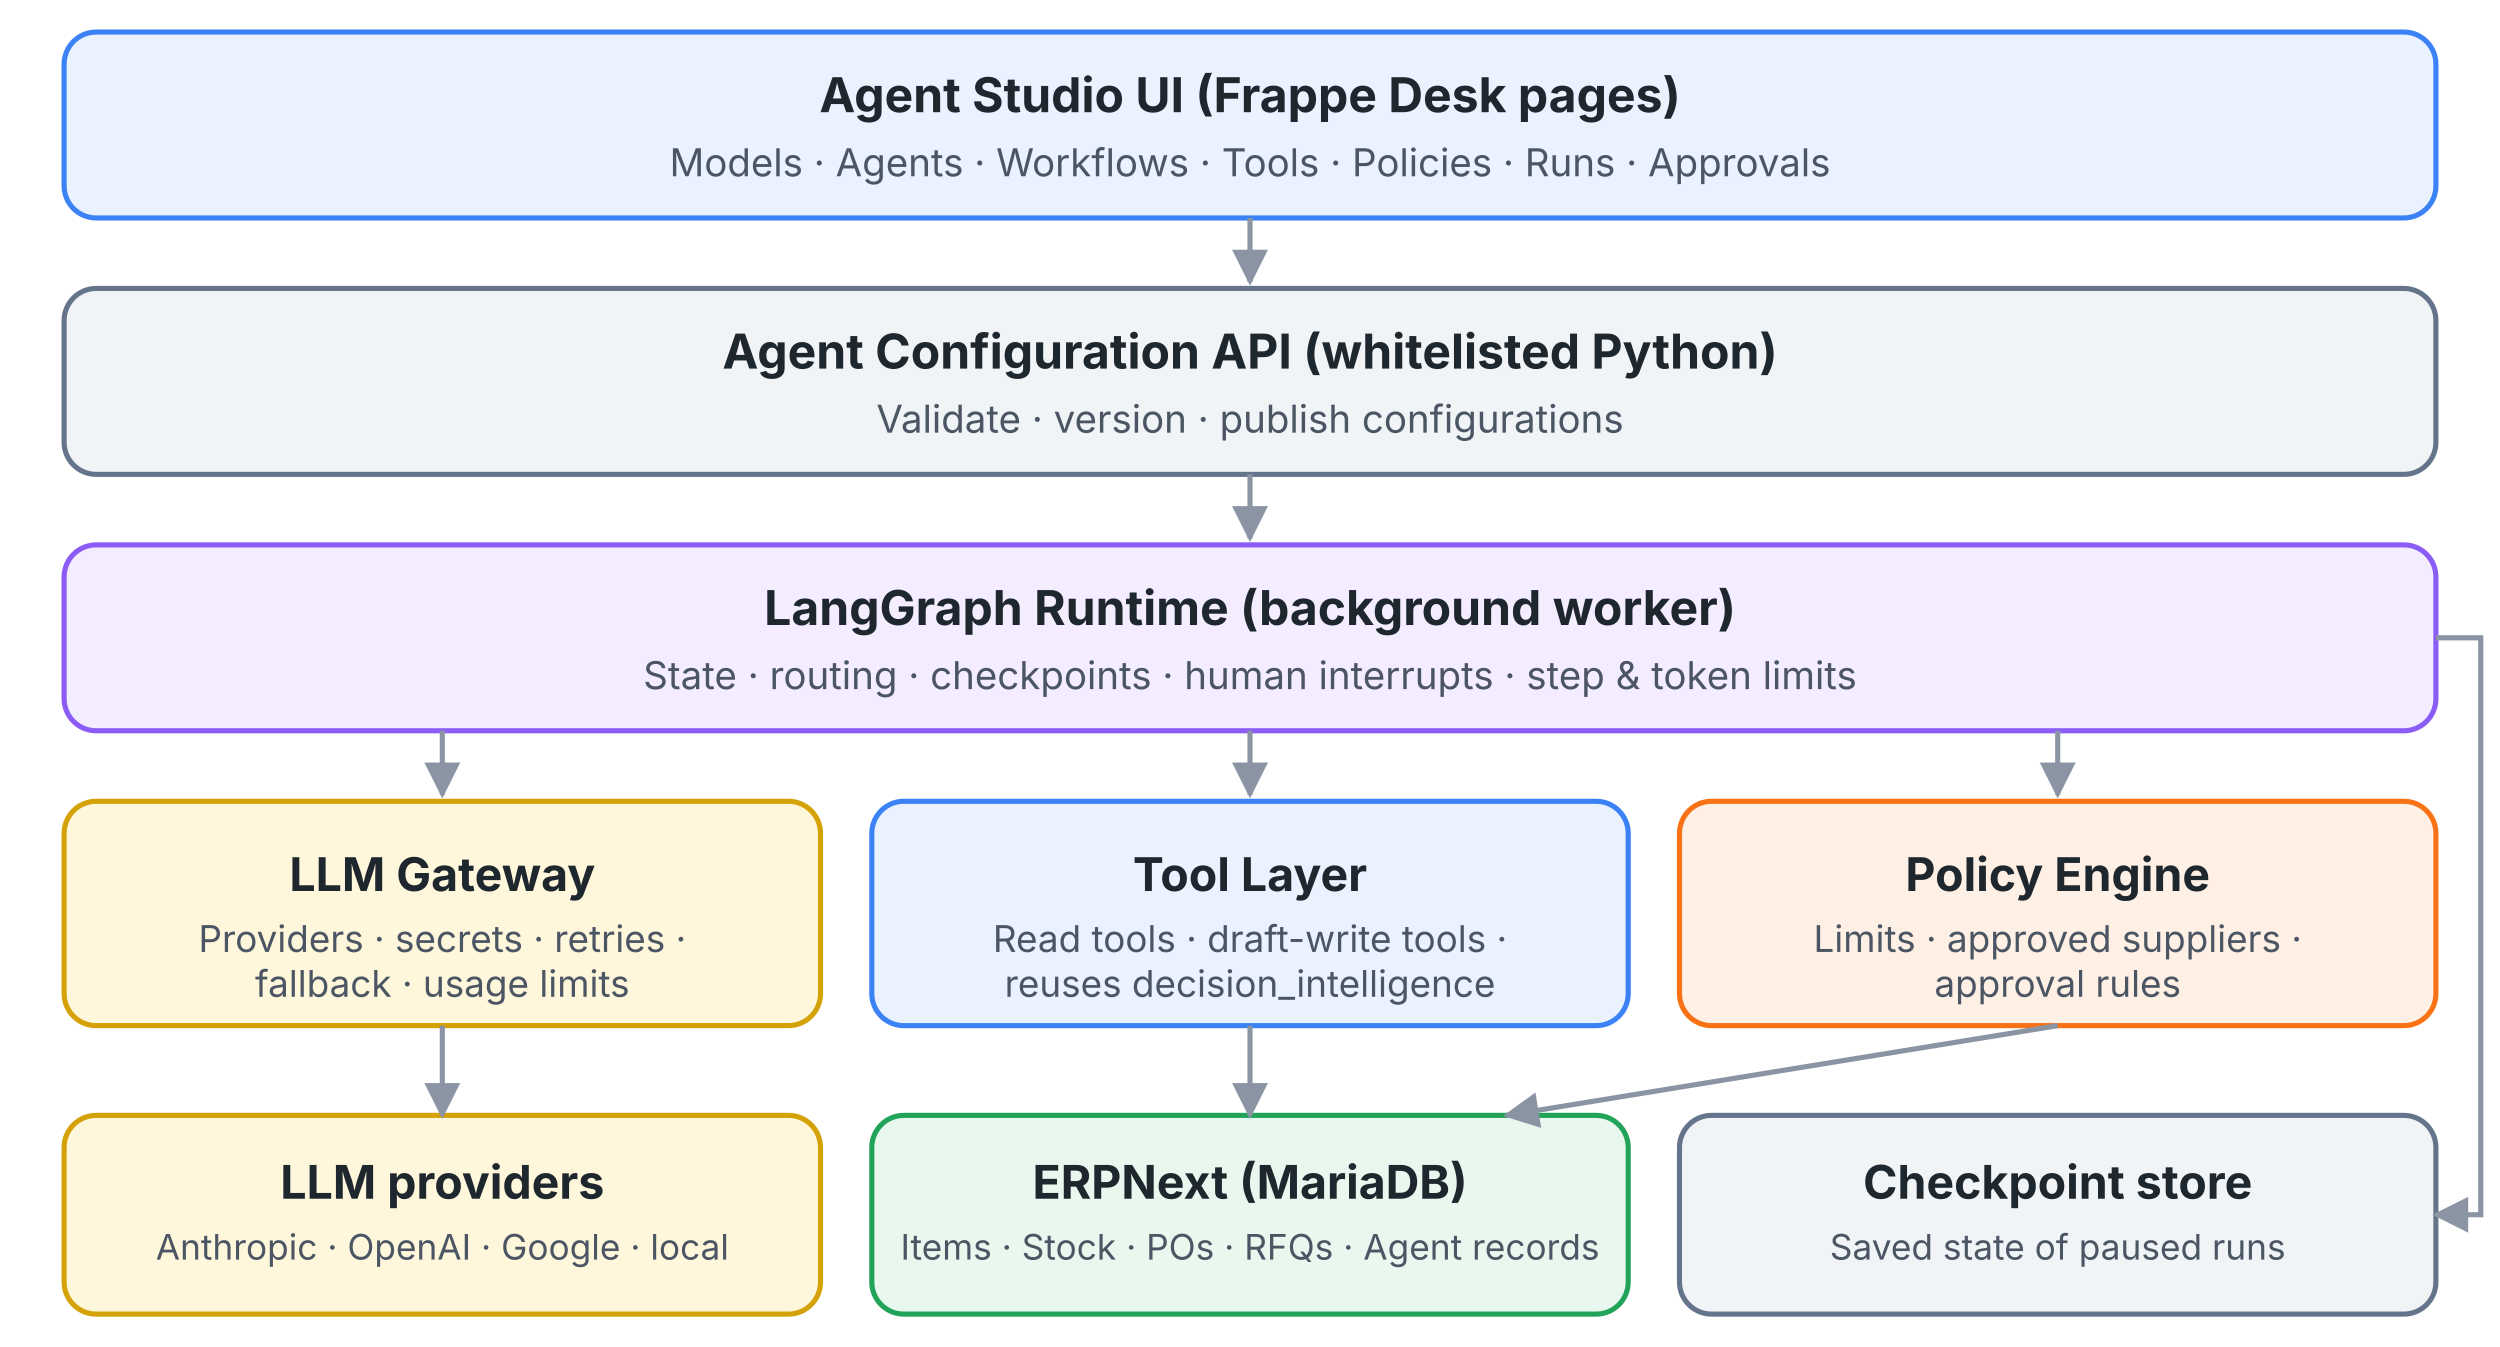
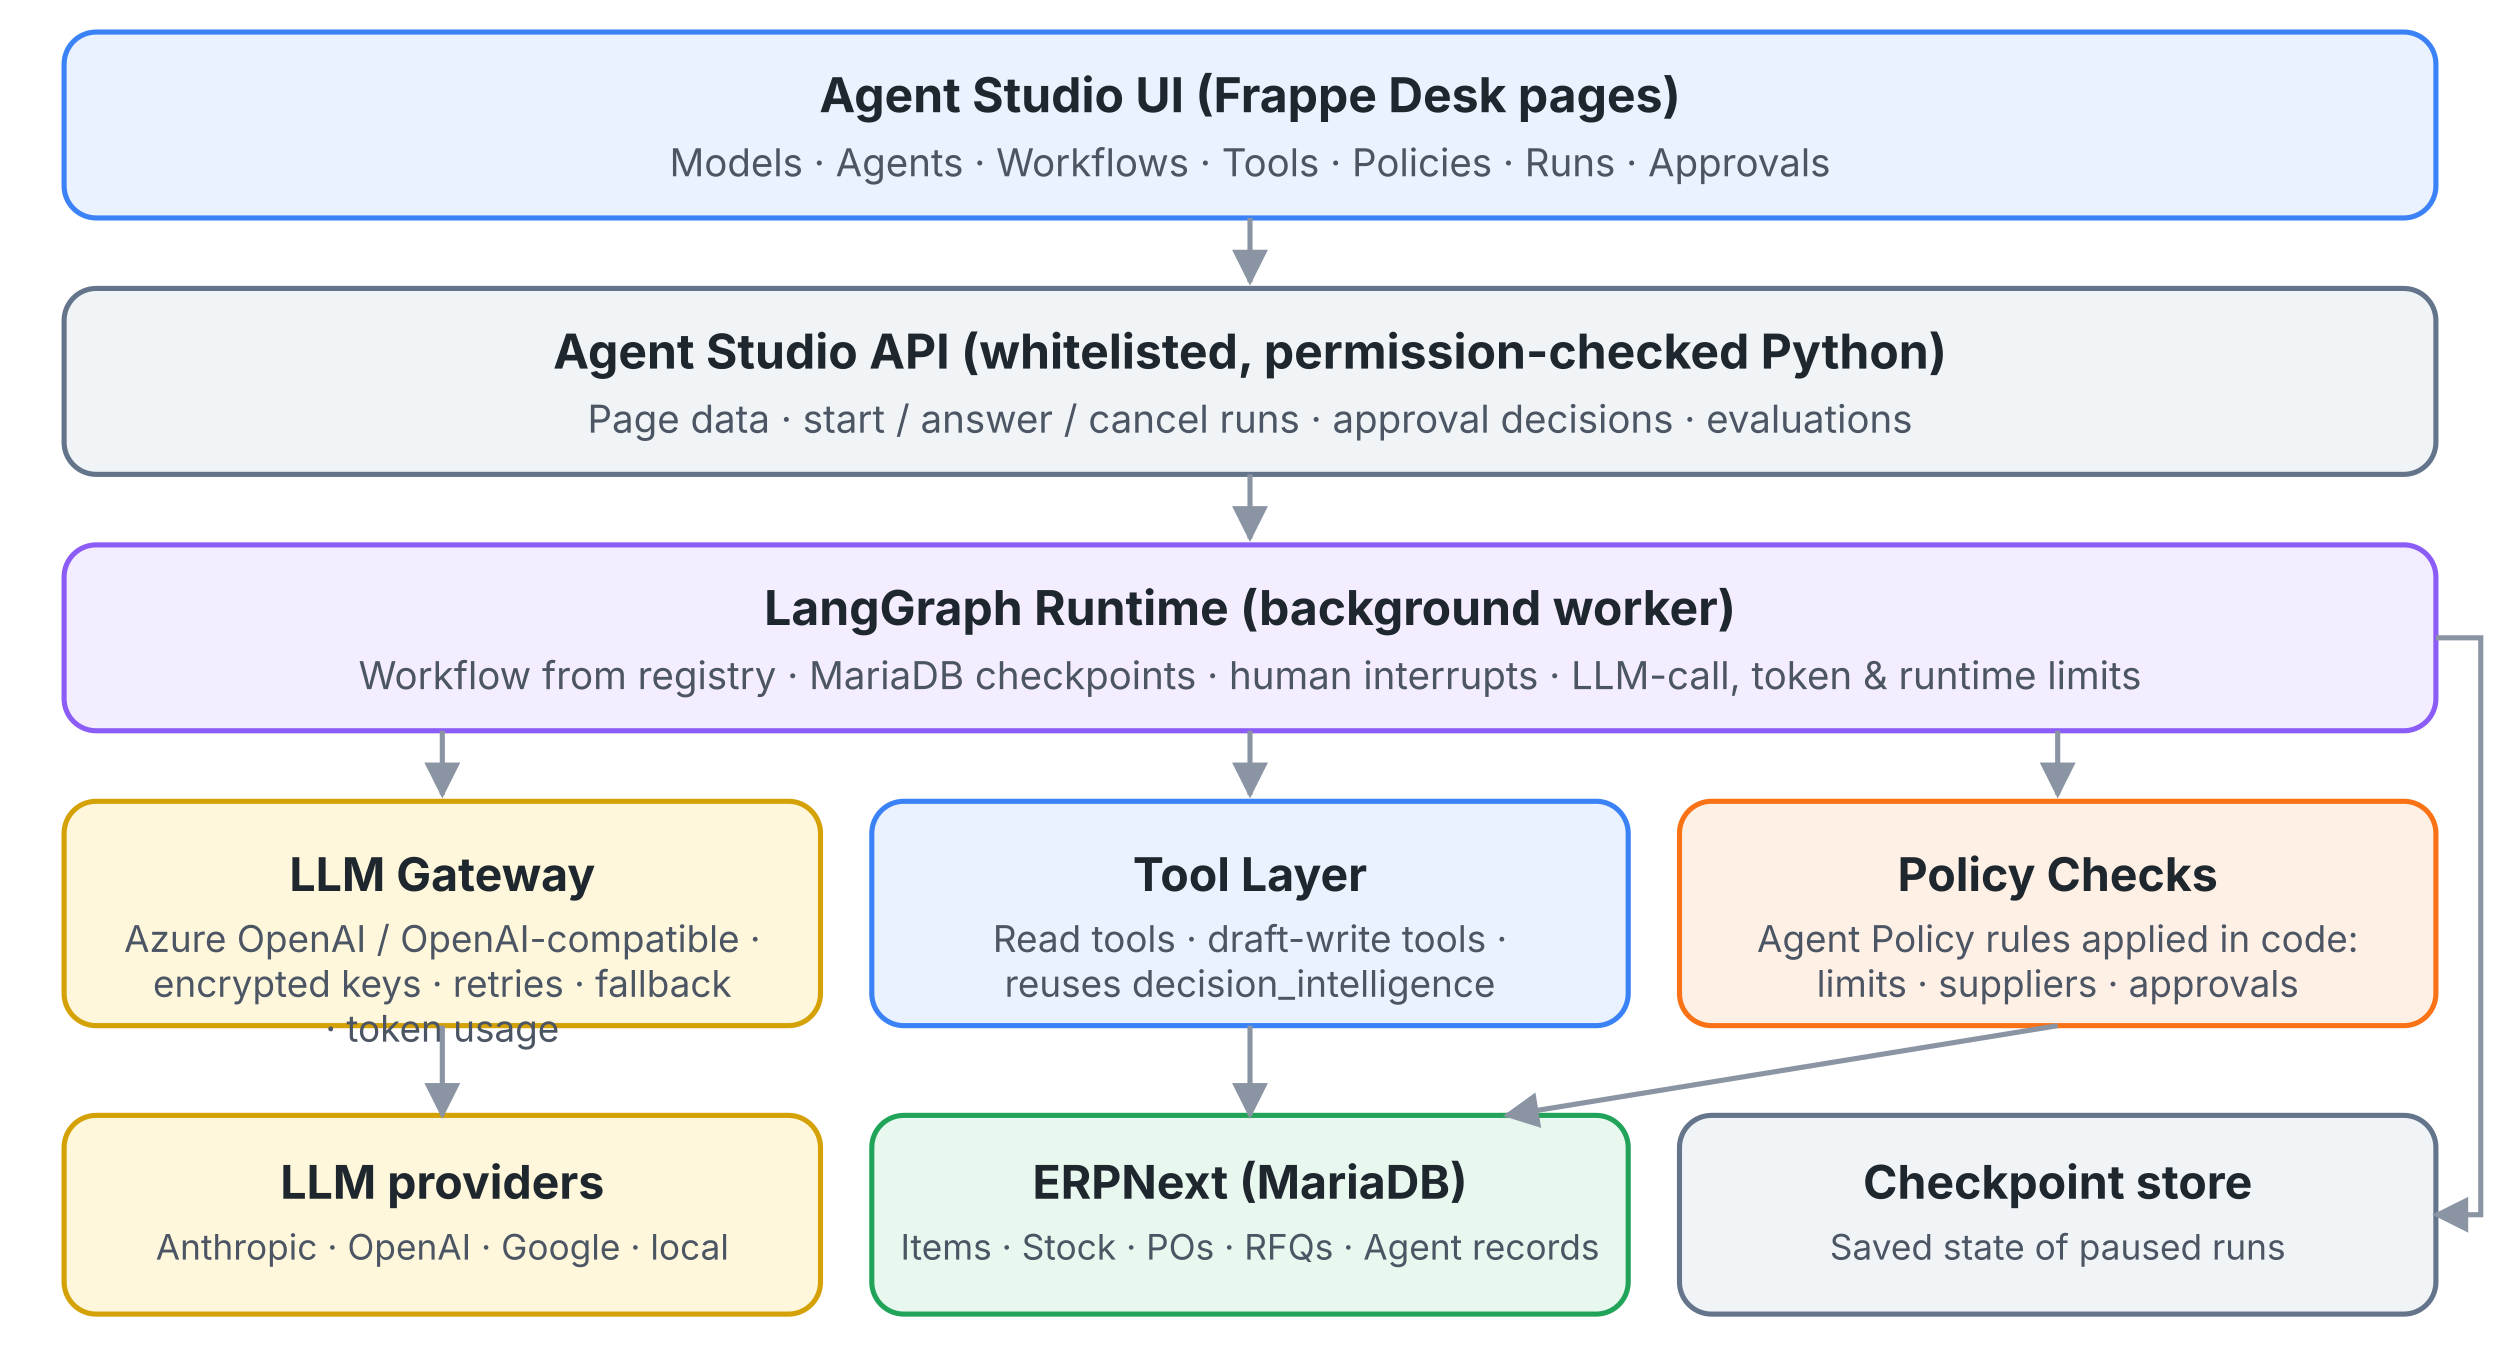
<svg xmlns="http://www.w3.org/2000/svg" viewBox="0 0 780 420" width="780" height="420" font-family="Segoe UI, Inter, Arial, sans-serif">
  <defs>
    <marker id="arrow" viewBox="0 0 10 10" refX="9" refY="5" markerWidth="7" markerHeight="7" orient="auto-start-reverse">
      <path d="M0,0 L10,5 L0,10 z" fill="#8a94a3" />
    </marker>
  </defs>
  <rect x="20" y="10" width="740" height="58" rx="10" fill="#eaf1ff" stroke="#3b82f6" stroke-width="1.6" />
  <text x="390" y="35" text-anchor="middle" font-size="15" font-weight="700" fill="#1f272e">Agent Studio UI (Frappe Desk pages)</text>
  <text x="390" y="55" text-anchor="middle" font-size="12" fill="#4b5563">Models · Agents · Workflows · Tools · Policies · Runs · Approvals</text>
  <path d="M390,68 L390,88" stroke="#8a94a3" stroke-width="1.6" marker-end="url(#arrow)" />
  <rect x="20" y="90" width="740" height="58" rx="10" fill="#f1f4f7" stroke="#64748b" stroke-width="1.6" />
-   <text x="390" y="115" text-anchor="middle" font-size="15" font-weight="700" fill="#1f272e">Agent Configuration API (whitelisted Python)</text>
-   <text x="390" y="135" text-anchor="middle" font-size="12" fill="#4b5563">Validate · version · publish configurations</text>
+   <text x="390" y="115" text-anchor="middle" font-size="15" font-weight="700" fill="#1f272e">Agent Studio API (whitelisted, permission-checked Python)</text>
+   <text x="390" y="135" text-anchor="middle" font-size="12" fill="#4b5563">Page data · start / answer / cancel runs · approval decisions · evaluations</text>
  <path d="M390,148 L390,168" stroke="#8a94a3" stroke-width="1.6" marker-end="url(#arrow)" />
  <rect x="20" y="170" width="740" height="58" rx="10" fill="#f3edff" stroke="#8b5cf6" stroke-width="1.6" />
  <text x="390" y="195" text-anchor="middle" font-size="15" font-weight="700" fill="#1f272e">LangGraph Runtime (background worker)</text>
-   <text x="390" y="215" text-anchor="middle" font-size="12" fill="#4b5563">State · routing · checkpoints · human interrupts · step &amp; token limits</text>
+   <text x="390" y="215" text-anchor="middle" font-size="12" fill="#4b5563">Workflow from registry · MariaDB checkpoints · human interrupts · LLM-call, token &amp; runtime limits</text>
  <path d="M390,228 L390,248" stroke="#8a94a3" stroke-width="1.6" marker-end="url(#arrow)" />
  <path d="M138,228 L138,248" stroke="#8a94a3" stroke-width="1.6" marker-end="url(#arrow)" />
  <path d="M642,228 L642,248" stroke="#8a94a3" stroke-width="1.6" marker-end="url(#arrow)" />
  <rect x="20" y="250" width="236" height="70" rx="10" fill="#fff7db" stroke="#d4a106" stroke-width="1.6" />
  <text x="138" y="278" text-anchor="middle" font-size="14.5" font-weight="700" fill="#1f272e">LLM Gateway</text>
-   <text x="138" y="297" text-anchor="middle" font-size="11.5" fill="#4b5563">Providers · secrets · retries ·</text>
-   <text x="138" y="311" text-anchor="middle" font-size="11.5" fill="#4b5563">fallback · usage limits</text>
+   <text x="138" y="297" text-anchor="middle" font-size="11.5" fill="#4b5563">Azure OpenAI / OpenAI-compatible ·</text>
+   <text x="138" y="311" text-anchor="middle" font-size="11.5" fill="#4b5563">encrypted keys · retries · fallback</text>
+   <text x="138" y="325" text-anchor="middle" font-size="11.5" fill="#4b5563">· token usage</text>
  <rect x="272" y="250" width="236" height="70" rx="10" fill="#eaf1ff" stroke="#3b82f6" stroke-width="1.6" />
  <text x="390" y="278" text-anchor="middle" font-size="14.5" font-weight="700" fill="#1f272e">Tool Layer</text>
  <text x="390" y="297" text-anchor="middle" font-size="11.5" fill="#4b5563">Read tools · draft-write tools ·</text>
  <text x="390" y="311" text-anchor="middle" font-size="11.5" fill="#4b5563">reuses decision_intelligence</text>
  <rect x="524" y="250" width="236" height="70" rx="10" fill="#fff0e5" stroke="#f97316" stroke-width="1.6" />
-   <text x="642" y="278" text-anchor="middle" font-size="14.5" font-weight="700" fill="#1f272e">Policy Engine</text>
-   <text x="642" y="297" text-anchor="middle" font-size="11.5" fill="#4b5563">Limits · approved suppliers ·</text>
-   <text x="642" y="311" text-anchor="middle" font-size="11.5" fill="#4b5563">approval rules</text>
+   <text x="642" y="278" text-anchor="middle" font-size="14.5" font-weight="700" fill="#1f272e">Policy Checks</text>
+   <text x="642" y="297" text-anchor="middle" font-size="11.5" fill="#4b5563">Agent Policy rules applied in code:</text>
+   <text x="642" y="311" text-anchor="middle" font-size="11.5" fill="#4b5563">limits · suppliers · approvals</text>
  <rect x="20" y="348" width="236" height="62" rx="10" fill="#fff7db" stroke="#d4a106" stroke-width="1.6" />
  <text x="138" y="374" text-anchor="middle" font-size="14.5" font-weight="700" fill="#1f272e">LLM providers</text>
  <text x="138" y="393" text-anchor="middle" font-size="11" fill="#4b5563">Anthropic · OpenAI · Google · local</text>
  <rect x="272" y="348" width="236" height="62" rx="10" fill="#e8f8ee" stroke="#22a35a" stroke-width="1.6" />
  <text x="390" y="374" text-anchor="middle" font-size="14.5" font-weight="700" fill="#1f272e">ERPNext (MariaDB)</text>
  <text x="390" y="393" text-anchor="middle" font-size="11" fill="#4b5563">Items · Stock · POs · RFQs · Agent records</text>
  <rect x="524" y="348" width="236" height="62" rx="10" fill="#f1f4f7" stroke="#64748b" stroke-width="1.6" />
  <text x="642" y="374" text-anchor="middle" font-size="14.5" font-weight="700" fill="#1f272e">Checkpoint store</text>
  <text x="642" y="393" text-anchor="middle" font-size="11" fill="#4b5563">Saved state of paused runs</text>
  <path d="M138,320 L138,348" stroke="#8a94a3" stroke-width="1.6" fill="none" marker-end="url(#arrow)" />
  <path d="M390,320 L390,348" stroke="#8a94a3" stroke-width="1.6" fill="none" marker-end="url(#arrow)" />
  <path d="M642,320 L470,348" stroke="#8a94a3" stroke-width="1.6" fill="none" marker-end="url(#arrow)" />
  <path d="M760,199 L774,199 L774,379 L760,379" stroke="#8a94a3" stroke-width="1.6" fill="none" marker-end="url(#arrow)" />
</svg>
